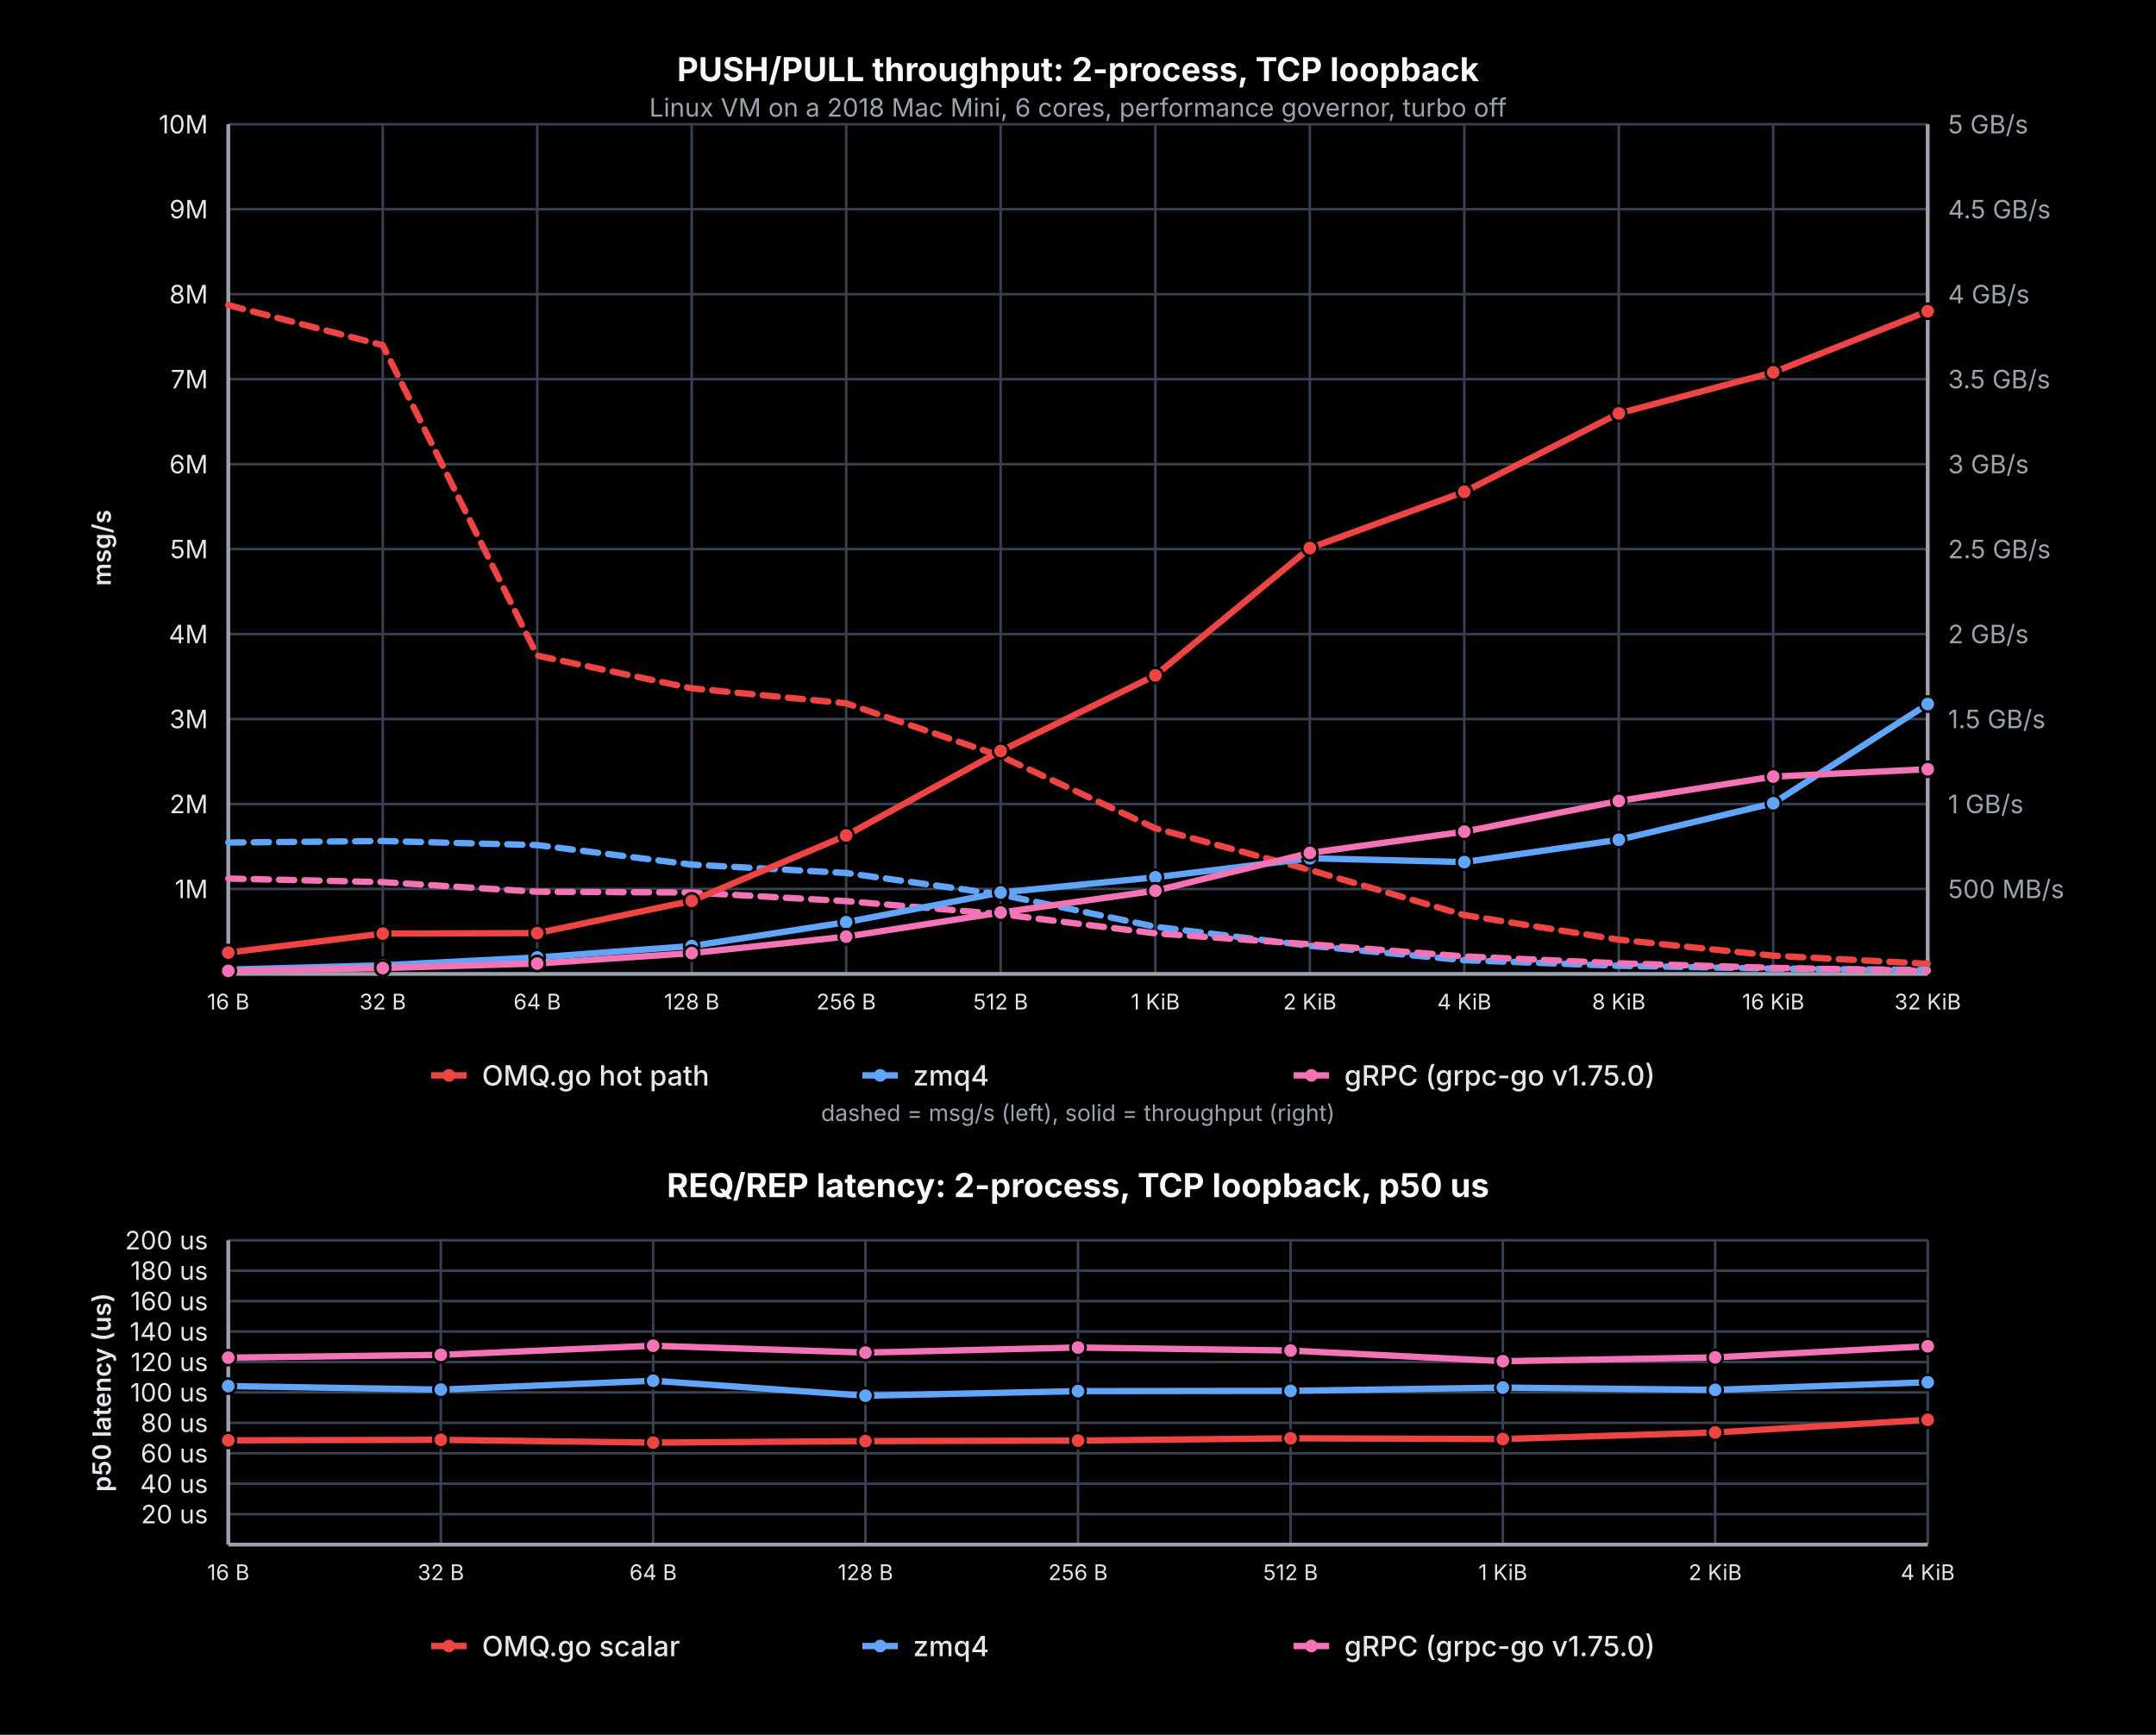
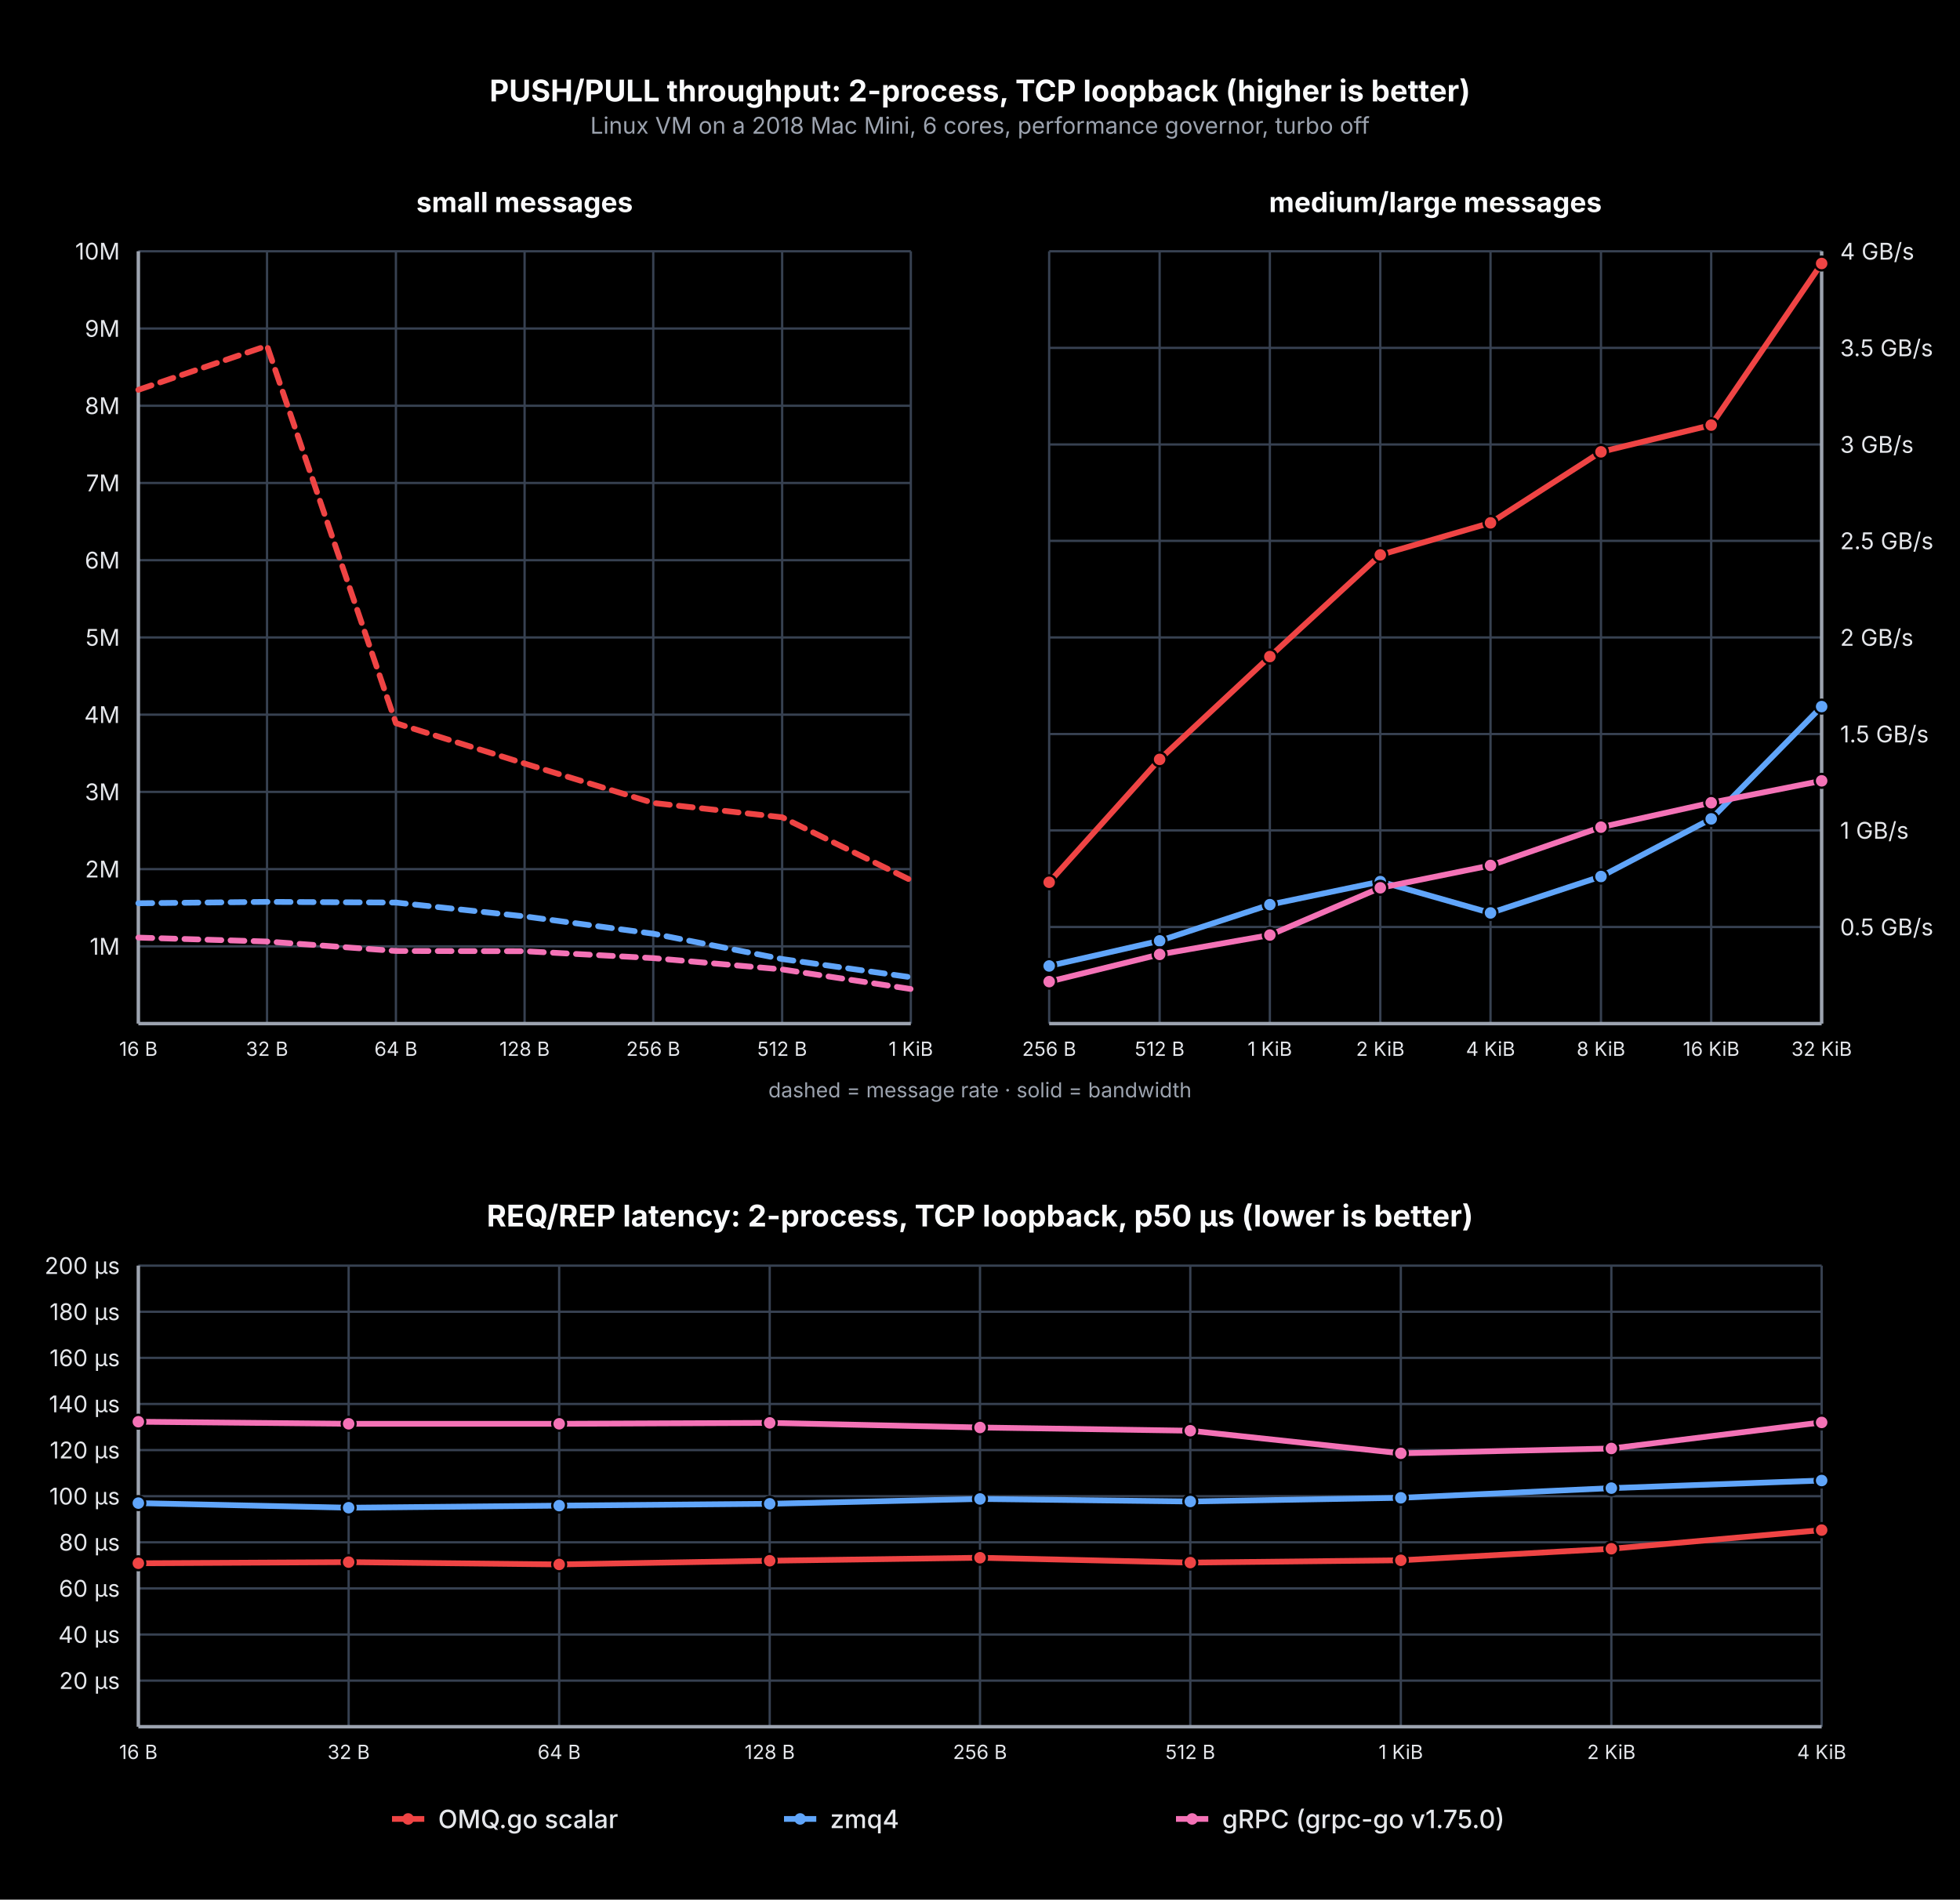
- <svg xmlns="http://www.w3.org/2000/svg" viewBox="0 0 850 684" font-family="system-ui, -apple-system, sans-serif">
-   <rect width="850" height="684" fill="#000000" />
-   <text x="425.0" y="32" text-anchor="middle" fill="#f9fafb" font-size="13" font-weight="700">PUSH/PULL throughput: 2-process, TCP loopback</text>
-   <text x="425.0" y="46" text-anchor="middle" fill="#9ca3af" font-size="10">Linux VM on a 2018 Mac Mini, 6 cores, performance governor, turbo off</text>
-   <line x1="90" y1="350.5" x2="760" y2="350.5" stroke="#374151" stroke-width="1" />
-   <text x="82" y="350.5" text-anchor="end" dominant-baseline="middle" fill="#e5e7eb" font-size="10">1M</text>
-   <text x="768" y="350.5" text-anchor="start" dominant-baseline="middle" fill="#9ca3af" font-size="10">500 MB/s</text>
-   <line x1="90" y1="317.0" x2="760" y2="317.0" stroke="#374151" stroke-width="1" />
-   <text x="82" y="317.0" text-anchor="end" dominant-baseline="middle" fill="#e5e7eb" font-size="10">2M</text>
-   <text x="768" y="317.0" text-anchor="start" dominant-baseline="middle" fill="#9ca3af" font-size="10">1 GB/s</text>
-   <line x1="90" y1="283.5" x2="760" y2="283.5" stroke="#374151" stroke-width="1" />
-   <text x="82" y="283.5" text-anchor="end" dominant-baseline="middle" fill="#e5e7eb" font-size="10">3M</text>
-   <text x="768" y="283.5" text-anchor="start" dominant-baseline="middle" fill="#9ca3af" font-size="10">1.5 GB/s</text>
-   <line x1="90" y1="250.0" x2="760" y2="250.0" stroke="#374151" stroke-width="1" />
-   <text x="82" y="250.0" text-anchor="end" dominant-baseline="middle" fill="#e5e7eb" font-size="10">4M</text>
-   <text x="768" y="250.0" text-anchor="start" dominant-baseline="middle" fill="#9ca3af" font-size="10">2 GB/s</text>
-   <line x1="90" y1="216.5" x2="760" y2="216.5" stroke="#374151" stroke-width="1" />
-   <text x="82" y="216.5" text-anchor="end" dominant-baseline="middle" fill="#e5e7eb" font-size="10">5M</text>
-   <text x="768" y="216.5" text-anchor="start" dominant-baseline="middle" fill="#9ca3af" font-size="10">2.5 GB/s</text>
-   <line x1="90" y1="183.0" x2="760" y2="183.0" stroke="#374151" stroke-width="1" />
-   <text x="82" y="183.0" text-anchor="end" dominant-baseline="middle" fill="#e5e7eb" font-size="10">6M</text>
-   <text x="768" y="183.0" text-anchor="start" dominant-baseline="middle" fill="#9ca3af" font-size="10">3 GB/s</text>
-   <line x1="90" y1="149.5" x2="760" y2="149.5" stroke="#374151" stroke-width="1" />
-   <text x="82" y="149.5" text-anchor="end" dominant-baseline="middle" fill="#e5e7eb" font-size="10">7M</text>
-   <text x="768" y="149.5" text-anchor="start" dominant-baseline="middle" fill="#9ca3af" font-size="10">3.5 GB/s</text>
-   <line x1="90" y1="116.0" x2="760" y2="116.0" stroke="#374151" stroke-width="1" />
-   <text x="82" y="116.0" text-anchor="end" dominant-baseline="middle" fill="#e5e7eb" font-size="10">8M</text>
-   <text x="768" y="116.0" text-anchor="start" dominant-baseline="middle" fill="#9ca3af" font-size="10">4 GB/s</text>
-   <line x1="90" y1="82.5" x2="760" y2="82.5" stroke="#374151" stroke-width="1" />
-   <text x="82" y="82.5" text-anchor="end" dominant-baseline="middle" fill="#e5e7eb" font-size="10">9M</text>
-   <text x="768" y="82.5" text-anchor="start" dominant-baseline="middle" fill="#9ca3af" font-size="10">4.5 GB/s</text>
-   <line x1="90" y1="49.0" x2="760" y2="49.0" stroke="#374151" stroke-width="1" />
-   <text x="82" y="49.0" text-anchor="end" dominant-baseline="middle" fill="#e5e7eb" font-size="10">10M</text>
-   <text x="768" y="49.0" text-anchor="start" dominant-baseline="middle" fill="#9ca3af" font-size="10">5 GB/s</text>
-   <line x1="90.0" y1="49" x2="90.0" y2="384" stroke="#374151" stroke-width="1" />
-   <line x1="150.9" y1="49" x2="150.9" y2="384" stroke="#374151" stroke-width="1" />
-   <line x1="211.8" y1="49" x2="211.8" y2="384" stroke="#374151" stroke-width="1" />
-   <line x1="272.7" y1="49" x2="272.7" y2="384" stroke="#374151" stroke-width="1" />
-   <line x1="333.6" y1="49" x2="333.6" y2="384" stroke="#374151" stroke-width="1" />
-   <line x1="394.5" y1="49" x2="394.5" y2="384" stroke="#374151" stroke-width="1" />
-   <line x1="455.5" y1="49" x2="455.5" y2="384" stroke="#374151" stroke-width="1" />
-   <line x1="516.4" y1="49" x2="516.4" y2="384" stroke="#374151" stroke-width="1" />
-   <line x1="577.3" y1="49" x2="577.3" y2="384" stroke="#374151" stroke-width="1" />
-   <line x1="638.2" y1="49" x2="638.2" y2="384" stroke="#374151" stroke-width="1" />
-   <line x1="699.1" y1="49" x2="699.1" y2="384" stroke="#374151" stroke-width="1" />
-   <line x1="760.0" y1="49" x2="760.0" y2="384" stroke="#374151" stroke-width="1" />
-   <line x1="90" y1="49" x2="90" y2="384" stroke="#9ca3af" stroke-width="1.5" />
-   <line x1="760" y1="49" x2="760" y2="384" stroke="#9ca3af" stroke-width="1.5" />
-   <line x1="90" y1="384" x2="760" y2="384" stroke="#9ca3af" stroke-width="1.5" />
-   <text x="40" y="216" text-anchor="middle" dominant-baseline="middle" fill="#e5e7eb" font-size="10" font-weight="600" transform="rotate(-90,40,216)">msg/s</text>
-   <polyline points="90.0,120.3 150.9,136.1 211.8,258.5 272.7,271.4 333.6,277.3 394.5,298.1 455.5,326.6 516.4,343.0 577.3,360.8 638.2,370.5 699.1,376.8 760.0,380.0" fill="none" stroke="#ef4444" stroke-width="2.5" stroke-linecap="round" stroke-linejoin="round" stroke-dasharray="6,4" />
-   <polyline points="90.0,332.2 150.9,331.6 211.8,333.2 272.7,340.9 333.6,344.2 394.5,352.7 455.5,365.4 516.4,372.9 577.3,378.6 638.2,380.8 699.1,381.9 760.0,382.4" fill="none" stroke="#60a5fa" stroke-width="2.5" stroke-linecap="round" stroke-linejoin="round" stroke-dasharray="6,4" />
-   <polyline points="90.0,346.4 150.9,347.8 211.8,351.6 272.7,351.9 333.6,355.3 394.5,360.4 455.5,368.0 516.4,372.3 577.3,377.1 638.2,379.8 699.1,381.6 760.0,382.8" fill="none" stroke="#f472b6" stroke-width="2.5" stroke-linecap="round" stroke-linejoin="round" stroke-dasharray="6,4" />
-   <polyline points="90.0,375.6 150.9,368.1 211.8,367.9 272.7,355.2 333.6,329.4 394.5,296.1 455.5,266.3 516.4,216.1 577.3,193.9 638.2,163.0 699.1,146.8 760.0,122.7" fill="none" stroke="#ef4444" stroke-width="2.5" stroke-linecap="round" stroke-linejoin="round" />
-   <circle cx="90.0" cy="375.6" r="3" fill="#ef4444" stroke="#000000" stroke-width="1" />
-   <circle cx="150.9" cy="368.1" r="3" fill="#ef4444" stroke="#000000" stroke-width="1" />
-   <circle cx="211.8" cy="367.9" r="3" fill="#ef4444" stroke="#000000" stroke-width="1" />
-   <circle cx="272.7" cy="355.2" r="3" fill="#ef4444" stroke="#000000" stroke-width="1" />
-   <circle cx="333.6" cy="329.4" r="3" fill="#ef4444" stroke="#000000" stroke-width="1" />
-   <circle cx="394.5" cy="296.1" r="3" fill="#ef4444" stroke="#000000" stroke-width="1" />
-   <circle cx="455.5" cy="266.3" r="3" fill="#ef4444" stroke="#000000" stroke-width="1" />
-   <circle cx="516.4" cy="216.1" r="3" fill="#ef4444" stroke="#000000" stroke-width="1" />
-   <circle cx="577.3" cy="193.9" r="3" fill="#ef4444" stroke="#000000" stroke-width="1" />
-   <circle cx="638.2" cy="163.0" r="3" fill="#ef4444" stroke="#000000" stroke-width="1" />
-   <circle cx="699.1" cy="146.8" r="3" fill="#ef4444" stroke="#000000" stroke-width="1" />
-   <circle cx="760.0" cy="122.7" r="3" fill="#ef4444" stroke="#000000" stroke-width="1" />
-   <polyline points="90.0,382.3 150.9,380.6 211.8,377.5 272.7,373.0 333.6,363.6 394.5,351.9 455.5,345.9 516.4,338.4 577.3,339.9 638.2,331.1 699.1,316.7 760.0,277.6" fill="none" stroke="#60a5fa" stroke-width="2.5" stroke-linecap="round" stroke-linejoin="round" />
-   <circle cx="90.0" cy="382.3" r="3" fill="#60a5fa" stroke="#000000" stroke-width="1" />
-   <circle cx="150.9" cy="380.6" r="3" fill="#60a5fa" stroke="#000000" stroke-width="1" />
-   <circle cx="211.8" cy="377.5" r="3" fill="#60a5fa" stroke="#000000" stroke-width="1" />
-   <circle cx="272.7" cy="373.0" r="3" fill="#60a5fa" stroke="#000000" stroke-width="1" />
-   <circle cx="333.6" cy="363.6" r="3" fill="#60a5fa" stroke="#000000" stroke-width="1" />
-   <circle cx="394.5" cy="351.9" r="3" fill="#60a5fa" stroke="#000000" stroke-width="1" />
-   <circle cx="455.5" cy="345.9" r="3" fill="#60a5fa" stroke="#000000" stroke-width="1" />
-   <circle cx="516.4" cy="338.4" r="3" fill="#60a5fa" stroke="#000000" stroke-width="1" />
-   <circle cx="577.3" cy="339.9" r="3" fill="#60a5fa" stroke="#000000" stroke-width="1" />
-   <circle cx="638.2" cy="331.1" r="3" fill="#60a5fa" stroke="#000000" stroke-width="1" />
-   <circle cx="699.1" cy="316.7" r="3" fill="#60a5fa" stroke="#000000" stroke-width="1" />
-   <circle cx="760.0" cy="277.6" r="3" fill="#60a5fa" stroke="#000000" stroke-width="1" />
-   <polyline points="90.0,382.8 150.9,381.7 211.8,379.9 272.7,375.8 333.6,369.3 394.5,359.8 455.5,351.2 516.4,336.3 577.3,327.9 638.2,315.8 699.1,306.2 760.0,303.3" fill="none" stroke="#f472b6" stroke-width="2.5" stroke-linecap="round" stroke-linejoin="round" />
-   <circle cx="90.0" cy="382.8" r="3" fill="#f472b6" stroke="#000000" stroke-width="1" />
-   <circle cx="150.9" cy="381.7" r="3" fill="#f472b6" stroke="#000000" stroke-width="1" />
-   <circle cx="211.8" cy="379.9" r="3" fill="#f472b6" stroke="#000000" stroke-width="1" />
-   <circle cx="272.7" cy="375.8" r="3" fill="#f472b6" stroke="#000000" stroke-width="1" />
-   <circle cx="333.6" cy="369.3" r="3" fill="#f472b6" stroke="#000000" stroke-width="1" />
-   <circle cx="394.5" cy="359.8" r="3" fill="#f472b6" stroke="#000000" stroke-width="1" />
-   <circle cx="455.5" cy="351.2" r="3" fill="#f472b6" stroke="#000000" stroke-width="1" />
-   <circle cx="516.4" cy="336.3" r="3" fill="#f472b6" stroke="#000000" stroke-width="1" />
-   <circle cx="577.3" cy="327.9" r="3" fill="#f472b6" stroke="#000000" stroke-width="1" />
-   <circle cx="638.2" cy="315.8" r="3" fill="#f472b6" stroke="#000000" stroke-width="1" />
-   <circle cx="699.1" cy="306.2" r="3" fill="#f472b6" stroke="#000000" stroke-width="1" />
-   <circle cx="760.0" cy="303.3" r="3" fill="#f472b6" stroke="#000000" stroke-width="1" />
-   <text x="90.0" y="398" text-anchor="middle" fill="#e5e7eb" font-size="8.5">16 B</text>
-   <text x="150.9" y="398" text-anchor="middle" fill="#e5e7eb" font-size="8.5">32 B</text>
-   <text x="211.8" y="398" text-anchor="middle" fill="#e5e7eb" font-size="8.5">64 B</text>
-   <text x="272.7" y="398" text-anchor="middle" fill="#e5e7eb" font-size="8.5">128 B</text>
-   <text x="333.6" y="398" text-anchor="middle" fill="#e5e7eb" font-size="8.5">256 B</text>
-   <text x="394.5" y="398" text-anchor="middle" fill="#e5e7eb" font-size="8.5">512 B</text>
-   <text x="455.5" y="398" text-anchor="middle" fill="#e5e7eb" font-size="8.5">1 KiB</text>
-   <text x="516.4" y="398" text-anchor="middle" fill="#e5e7eb" font-size="8.5">2 KiB</text>
-   <text x="577.3" y="398" text-anchor="middle" fill="#e5e7eb" font-size="8.5">4 KiB</text>
-   <text x="638.2" y="398" text-anchor="middle" fill="#e5e7eb" font-size="8.5">8 KiB</text>
-   <text x="699.1" y="398" text-anchor="middle" fill="#e5e7eb" font-size="8.5">16 KiB</text>
-   <text x="760.0" y="398" text-anchor="middle" fill="#e5e7eb" font-size="8.5">32 KiB</text>
-   <line x1="170" y1="424" x2="184" y2="424" stroke="#ef4444" stroke-width="2.5" />
-   <circle cx="177" cy="424" r="2.5" fill="#ef4444" />
-   <text x="190" y="428" fill="#e5e7eb" font-size="11" font-weight="500">OMQ.go hot path</text>
-   <line x1="340" y1="424" x2="354" y2="424" stroke="#60a5fa" stroke-width="2.5" />
-   <circle cx="347" cy="424" r="2.5" fill="#60a5fa" />
-   <text x="360" y="428" fill="#e5e7eb" font-size="11" font-weight="500">zmq4</text>
-   <line x1="510" y1="424" x2="524" y2="424" stroke="#f472b6" stroke-width="2.5" />
-   <circle cx="517" cy="424" r="2.5" fill="#f472b6" />
-   <text x="530" y="428" fill="#e5e7eb" font-size="11" font-weight="500">gRPC (grpc-go v1.75.0)</text>
-   <text x="425.0" y="442" text-anchor="middle" fill="#9ca3af" font-size="9">dashed = msg/s (left), solid = throughput (right)</text>
-   <text x="425.0" y="472" text-anchor="middle" fill="#f9fafb" font-size="13" font-weight="700">REQ/REP latency: 2-process, TCP loopback, p50 us</text>
-   <line x1="90" y1="597.0" x2="760" y2="597.0" stroke="#374151" stroke-width="1" />
-   <text x="82" y="597.0" text-anchor="end" dominant-baseline="middle" fill="#e5e7eb" font-size="10">20 us</text>
-   <line x1="90" y1="585.0" x2="760" y2="585.0" stroke="#374151" stroke-width="1" />
-   <text x="82" y="585.0" text-anchor="end" dominant-baseline="middle" fill="#e5e7eb" font-size="10">40 us</text>
-   <line x1="90" y1="573.0" x2="760" y2="573.0" stroke="#374151" stroke-width="1" />
-   <text x="82" y="573.0" text-anchor="end" dominant-baseline="middle" fill="#e5e7eb" font-size="10">60 us</text>
-   <line x1="90" y1="561.0" x2="760" y2="561.0" stroke="#374151" stroke-width="1" />
-   <text x="82" y="561.0" text-anchor="end" dominant-baseline="middle" fill="#e5e7eb" font-size="10">80 us</text>
-   <line x1="90" y1="549.0" x2="760" y2="549.0" stroke="#374151" stroke-width="1" />
-   <text x="82" y="549.0" text-anchor="end" dominant-baseline="middle" fill="#e5e7eb" font-size="10">100 us</text>
-   <line x1="90" y1="537.0" x2="760" y2="537.0" stroke="#374151" stroke-width="1" />
-   <text x="82" y="537.0" text-anchor="end" dominant-baseline="middle" fill="#e5e7eb" font-size="10">120 us</text>
-   <line x1="90" y1="525.0" x2="760" y2="525.0" stroke="#374151" stroke-width="1" />
-   <text x="82" y="525.0" text-anchor="end" dominant-baseline="middle" fill="#e5e7eb" font-size="10">140 us</text>
-   <line x1="90" y1="513.0" x2="760" y2="513.0" stroke="#374151" stroke-width="1" />
-   <text x="82" y="513.0" text-anchor="end" dominant-baseline="middle" fill="#e5e7eb" font-size="10">160 us</text>
-   <line x1="90" y1="501.0" x2="760" y2="501.0" stroke="#374151" stroke-width="1" />
-   <text x="82" y="501.0" text-anchor="end" dominant-baseline="middle" fill="#e5e7eb" font-size="10">180 us</text>
-   <line x1="90" y1="489.0" x2="760" y2="489.0" stroke="#374151" stroke-width="1" />
-   <text x="82" y="489.0" text-anchor="end" dominant-baseline="middle" fill="#e5e7eb" font-size="10">200 us</text>
-   <line x1="90.0" y1="489" x2="90.0" y2="609" stroke="#374151" stroke-width="1" />
-   <line x1="173.8" y1="489" x2="173.8" y2="609" stroke="#374151" stroke-width="1" />
-   <line x1="257.5" y1="489" x2="257.5" y2="609" stroke="#374151" stroke-width="1" />
-   <line x1="341.2" y1="489" x2="341.2" y2="609" stroke="#374151" stroke-width="1" />
-   <line x1="425.0" y1="489" x2="425.0" y2="609" stroke="#374151" stroke-width="1" />
-   <line x1="508.8" y1="489" x2="508.8" y2="609" stroke="#374151" stroke-width="1" />
-   <line x1="592.5" y1="489" x2="592.5" y2="609" stroke="#374151" stroke-width="1" />
-   <line x1="676.2" y1="489" x2="676.2" y2="609" stroke="#374151" stroke-width="1" />
-   <line x1="760.0" y1="489" x2="760.0" y2="609" stroke="#374151" stroke-width="1" />
-   <line x1="90" y1="489" x2="90" y2="609" stroke="#9ca3af" stroke-width="1.5" />
-   <line x1="90" y1="609" x2="760" y2="609" stroke="#9ca3af" stroke-width="1.5" />
-   <text x="40" y="549" text-anchor="middle" dominant-baseline="middle" fill="#e5e7eb" font-size="10" font-weight="600" transform="rotate(-90,40,549)">p50 latency (us)</text>
-   <polyline points="90.0,567.9 173.8,567.7 257.5,568.8 341.2,568.2 425.0,568.0 508.8,567.1 592.5,567.4 676.2,564.8 760.0,559.8" fill="none" stroke="#ef4444" stroke-width="2.5" stroke-linecap="round" stroke-linejoin="round" />
-   <circle cx="90.0" cy="567.9" r="3" fill="#ef4444" stroke="#000000" stroke-width="1" />
-   <circle cx="173.8" cy="567.7" r="3" fill="#ef4444" stroke="#000000" stroke-width="1" />
-   <circle cx="257.5" cy="568.8" r="3" fill="#ef4444" stroke="#000000" stroke-width="1" />
-   <circle cx="341.2" cy="568.2" r="3" fill="#ef4444" stroke="#000000" stroke-width="1" />
-   <circle cx="425.0" cy="568.0" r="3" fill="#ef4444" stroke="#000000" stroke-width="1" />
-   <circle cx="508.8" cy="567.1" r="3" fill="#ef4444" stroke="#000000" stroke-width="1" />
-   <circle cx="592.5" cy="567.4" r="3" fill="#ef4444" stroke="#000000" stroke-width="1" />
-   <circle cx="676.2" cy="564.8" r="3" fill="#ef4444" stroke="#000000" stroke-width="1" />
-   <circle cx="760.0" cy="559.8" r="3" fill="#ef4444" stroke="#000000" stroke-width="1" />
-   <polyline points="90.0,546.5 173.8,547.9 257.5,544.4 341.2,550.3 425.0,548.5 508.8,548.4 592.5,547.1 676.2,548.0 760.0,545.0" fill="none" stroke="#60a5fa" stroke-width="2.5" stroke-linecap="round" stroke-linejoin="round" />
-   <circle cx="90.0" cy="546.5" r="3" fill="#60a5fa" stroke="#000000" stroke-width="1" />
-   <circle cx="173.8" cy="547.9" r="3" fill="#60a5fa" stroke="#000000" stroke-width="1" />
-   <circle cx="257.5" cy="544.4" r="3" fill="#60a5fa" stroke="#000000" stroke-width="1" />
-   <circle cx="341.2" cy="550.3" r="3" fill="#60a5fa" stroke="#000000" stroke-width="1" />
-   <circle cx="425.0" cy="548.5" r="3" fill="#60a5fa" stroke="#000000" stroke-width="1" />
-   <circle cx="508.8" cy="548.4" r="3" fill="#60a5fa" stroke="#000000" stroke-width="1" />
-   <circle cx="592.5" cy="547.1" r="3" fill="#60a5fa" stroke="#000000" stroke-width="1" />
-   <circle cx="676.2" cy="548.0" r="3" fill="#60a5fa" stroke="#000000" stroke-width="1" />
-   <circle cx="760.0" cy="545.0" r="3" fill="#60a5fa" stroke="#000000" stroke-width="1" />
-   <polyline points="90.0,535.3 173.8,534.2 257.5,530.6 341.2,533.3 425.0,531.3 508.8,532.5 592.5,536.7 676.2,535.2 760.0,530.8" fill="none" stroke="#f472b6" stroke-width="2.5" stroke-linecap="round" stroke-linejoin="round" />
-   <circle cx="90.0" cy="535.3" r="3" fill="#f472b6" stroke="#000000" stroke-width="1" />
-   <circle cx="173.8" cy="534.2" r="3" fill="#f472b6" stroke="#000000" stroke-width="1" />
-   <circle cx="257.5" cy="530.6" r="3" fill="#f472b6" stroke="#000000" stroke-width="1" />
-   <circle cx="341.2" cy="533.3" r="3" fill="#f472b6" stroke="#000000" stroke-width="1" />
-   <circle cx="425.0" cy="531.3" r="3" fill="#f472b6" stroke="#000000" stroke-width="1" />
-   <circle cx="508.8" cy="532.5" r="3" fill="#f472b6" stroke="#000000" stroke-width="1" />
-   <circle cx="592.5" cy="536.7" r="3" fill="#f472b6" stroke="#000000" stroke-width="1" />
-   <circle cx="676.2" cy="535.2" r="3" fill="#f472b6" stroke="#000000" stroke-width="1" />
-   <circle cx="760.0" cy="530.8" r="3" fill="#f472b6" stroke="#000000" stroke-width="1" />
-   <text x="90.0" y="623" text-anchor="middle" fill="#e5e7eb" font-size="8.5">16 B</text>
-   <text x="173.8" y="623" text-anchor="middle" fill="#e5e7eb" font-size="8.5">32 B</text>
-   <text x="257.5" y="623" text-anchor="middle" fill="#e5e7eb" font-size="8.5">64 B</text>
-   <text x="341.2" y="623" text-anchor="middle" fill="#e5e7eb" font-size="8.5">128 B</text>
-   <text x="425.0" y="623" text-anchor="middle" fill="#e5e7eb" font-size="8.5">256 B</text>
-   <text x="508.8" y="623" text-anchor="middle" fill="#e5e7eb" font-size="8.5">512 B</text>
-   <text x="592.5" y="623" text-anchor="middle" fill="#e5e7eb" font-size="8.5">1 KiB</text>
-   <text x="676.2" y="623" text-anchor="middle" fill="#e5e7eb" font-size="8.5">2 KiB</text>
-   <text x="760.0" y="623" text-anchor="middle" fill="#e5e7eb" font-size="8.5">4 KiB</text>
-   <line x1="170" y1="649" x2="184" y2="649" stroke="#ef4444" stroke-width="2.5" />
-   <circle cx="177" cy="649" r="2.5" fill="#ef4444" />
-   <text x="190" y="653" fill="#e5e7eb" font-size="11" font-weight="500">OMQ.go scalar</text>
-   <line x1="340" y1="649" x2="354" y2="649" stroke="#60a5fa" stroke-width="2.5" />
-   <circle cx="347" cy="649" r="2.5" fill="#60a5fa" />
-   <text x="360" y="653" fill="#e5e7eb" font-size="11" font-weight="500">zmq4</text>
-   <line x1="510" y1="649" x2="524" y2="649" stroke="#f472b6" stroke-width="2.5" />
-   <circle cx="517" cy="649" r="2.5" fill="#f472b6" />
-   <text x="530" y="653" fill="#e5e7eb" font-size="11" font-weight="500">gRPC (grpc-go v1.75.0)</text>
+ <svg xmlns="http://www.w3.org/2000/svg" viewBox="0 0 850 824" font-family="system-ui, -apple-system, sans-serif">
+   <rect width="850" height="824" fill="#000000" />
+   <text x="425.0" y="44" text-anchor="middle" fill="#f9fafb" font-size="13" font-weight="700">PUSH/PULL throughput: 2-process, TCP loopback (higher is better)</text>
+   <text x="425.0" y="58" text-anchor="middle" fill="#9ca3af" font-size="10">Linux VM on a 2018 Mac Mini, 6 cores, performance governor, turbo off</text>
+   <line x1="60" y1="410.5" x2="395" y2="410.5" stroke="#374151" stroke-width="1" />
+   <text x="52" y="410.5" text-anchor="end" dominant-baseline="middle" fill="#e5e7eb" font-size="10">1M</text>
+   <line x1="60" y1="377.0" x2="395" y2="377.0" stroke="#374151" stroke-width="1" />
+   <text x="52" y="377.0" text-anchor="end" dominant-baseline="middle" fill="#e5e7eb" font-size="10">2M</text>
+   <line x1="60" y1="343.5" x2="395" y2="343.5" stroke="#374151" stroke-width="1" />
+   <text x="52" y="343.5" text-anchor="end" dominant-baseline="middle" fill="#e5e7eb" font-size="10">3M</text>
+   <line x1="60" y1="310.0" x2="395" y2="310.0" stroke="#374151" stroke-width="1" />
+   <text x="52" y="310.0" text-anchor="end" dominant-baseline="middle" fill="#e5e7eb" font-size="10">4M</text>
+   <line x1="60" y1="276.5" x2="395" y2="276.5" stroke="#374151" stroke-width="1" />
+   <text x="52" y="276.5" text-anchor="end" dominant-baseline="middle" fill="#e5e7eb" font-size="10">5M</text>
+   <line x1="60" y1="243.0" x2="395" y2="243.0" stroke="#374151" stroke-width="1" />
+   <text x="52" y="243.0" text-anchor="end" dominant-baseline="middle" fill="#e5e7eb" font-size="10">6M</text>
+   <line x1="60" y1="209.5" x2="395" y2="209.5" stroke="#374151" stroke-width="1" />
+   <text x="52" y="209.5" text-anchor="end" dominant-baseline="middle" fill="#e5e7eb" font-size="10">7M</text>
+   <line x1="60" y1="176.0" x2="395" y2="176.0" stroke="#374151" stroke-width="1" />
+   <text x="52" y="176.0" text-anchor="end" dominant-baseline="middle" fill="#e5e7eb" font-size="10">8M</text>
+   <line x1="60" y1="142.5" x2="395" y2="142.5" stroke="#374151" stroke-width="1" />
+   <text x="52" y="142.5" text-anchor="end" dominant-baseline="middle" fill="#e5e7eb" font-size="10">9M</text>
+   <line x1="60" y1="109.0" x2="395" y2="109.0" stroke="#374151" stroke-width="1" />
+   <text x="52" y="109.0" text-anchor="end" dominant-baseline="middle" fill="#e5e7eb" font-size="10">10M</text>
+   <line x1="60.0" y1="109" x2="60.0" y2="444" stroke="#374151" stroke-width="1" />
+   <line x1="115.8" y1="109" x2="115.8" y2="444" stroke="#374151" stroke-width="1" />
+   <line x1="171.7" y1="109" x2="171.7" y2="444" stroke="#374151" stroke-width="1" />
+   <line x1="227.5" y1="109" x2="227.5" y2="444" stroke="#374151" stroke-width="1" />
+   <line x1="283.3" y1="109" x2="283.3" y2="444" stroke="#374151" stroke-width="1" />
+   <line x1="339.2" y1="109" x2="339.2" y2="444" stroke="#374151" stroke-width="1" />
+   <line x1="395.0" y1="109" x2="395.0" y2="444" stroke="#374151" stroke-width="1" />
+   <line x1="60" y1="109" x2="60" y2="444" stroke="#9ca3af" stroke-width="1.5" />
+   <line x1="60" y1="444" x2="395" y2="444" stroke="#9ca3af" stroke-width="1.5" />
+   <line x1="455" y1="402.1" x2="790" y2="402.1" stroke="#374151" stroke-width="1" />
+   <text x="798" y="402.1" text-anchor="start" dominant-baseline="middle" fill="#e5e7eb" font-size="10">0.5 GB/s</text>
+   <line x1="455" y1="360.2" x2="790" y2="360.2" stroke="#374151" stroke-width="1" />
+   <text x="798" y="360.2" text-anchor="start" dominant-baseline="middle" fill="#e5e7eb" font-size="10">1 GB/s</text>
+   <line x1="455" y1="318.4" x2="790" y2="318.4" stroke="#374151" stroke-width="1" />
+   <text x="798" y="318.4" text-anchor="start" dominant-baseline="middle" fill="#e5e7eb" font-size="10">1.5 GB/s</text>
+   <line x1="455" y1="276.5" x2="790" y2="276.5" stroke="#374151" stroke-width="1" />
+   <text x="798" y="276.5" text-anchor="start" dominant-baseline="middle" fill="#e5e7eb" font-size="10">2 GB/s</text>
+   <line x1="455" y1="234.6" x2="790" y2="234.6" stroke="#374151" stroke-width="1" />
+   <text x="798" y="234.6" text-anchor="start" dominant-baseline="middle" fill="#e5e7eb" font-size="10">2.5 GB/s</text>
+   <line x1="455" y1="192.8" x2="790" y2="192.8" stroke="#374151" stroke-width="1" />
+   <text x="798" y="192.8" text-anchor="start" dominant-baseline="middle" fill="#e5e7eb" font-size="10">3 GB/s</text>
+   <line x1="455" y1="150.9" x2="790" y2="150.9" stroke="#374151" stroke-width="1" />
+   <text x="798" y="150.9" text-anchor="start" dominant-baseline="middle" fill="#e5e7eb" font-size="10">3.5 GB/s</text>
+   <line x1="455" y1="109.0" x2="790" y2="109.0" stroke="#374151" stroke-width="1" />
+   <text x="798" y="109.0" text-anchor="start" dominant-baseline="middle" fill="#e5e7eb" font-size="10">4 GB/s</text>
+   <line x1="455.0" y1="109" x2="455.0" y2="444" stroke="#374151" stroke-width="1" />
+   <line x1="502.9" y1="109" x2="502.9" y2="444" stroke="#374151" stroke-width="1" />
+   <line x1="550.7" y1="109" x2="550.7" y2="444" stroke="#374151" stroke-width="1" />
+   <line x1="598.6" y1="109" x2="598.6" y2="444" stroke="#374151" stroke-width="1" />
+   <line x1="646.4" y1="109" x2="646.4" y2="444" stroke="#374151" stroke-width="1" />
+   <line x1="694.3" y1="109" x2="694.3" y2="444" stroke="#374151" stroke-width="1" />
+   <line x1="742.1" y1="109" x2="742.1" y2="444" stroke="#374151" stroke-width="1" />
+   <line x1="790.0" y1="109" x2="790.0" y2="444" stroke="#374151" stroke-width="1" />
+   <line x1="790" y1="109" x2="790" y2="444" stroke="#9ca3af" stroke-width="1.5" />
+   <line x1="455" y1="444" x2="790" y2="444" stroke="#9ca3af" stroke-width="1.5" />
+   <text x="227.5" y="92" text-anchor="middle" fill="#f9fafb" font-size="12" font-weight="700">small messages</text>
+   <text x="622.5" y="92" text-anchor="middle" fill="#f9fafb" font-size="12" font-weight="700">medium/large messages</text>
+   <polyline points="60.0,169.1 115.8,150.0 171.7,313.7 227.5,331.2 283.3,348.3 339.2,354.5 395.0,381.8" fill="none" stroke="#ef4444" stroke-width="2.5" stroke-linecap="round" stroke-linejoin="round" stroke-dasharray="6,4" />
+   <polyline points="60.0,391.8 115.8,391.2 171.7,391.5 227.5,397.5 283.3,405.0 339.2,416.0 395.0,423.9" fill="none" stroke="#60a5fa" stroke-width="2.5" stroke-linecap="round" stroke-linejoin="round" stroke-dasharray="6,4" />
+   <polyline points="60.0,406.7 115.8,408.4 171.7,412.5 227.5,412.6 283.3,415.6 339.2,420.5 395.0,429.0" fill="none" stroke="#f472b6" stroke-width="2.5" stroke-linecap="round" stroke-linejoin="round" stroke-dasharray="6,4" />
+   <polyline points="455.0,382.7 502.9,329.4 550.7,284.8 598.6,240.7 646.4,226.8 694.3,196.0 742.1,184.4 790.0,114.3" fill="none" stroke="#ef4444" stroke-width="2.5" stroke-linecap="round" stroke-linejoin="round" />
+   <circle cx="455.0" cy="382.7" r="3" fill="#ef4444" stroke="#000000" stroke-width="1" />
+   <circle cx="502.9" cy="329.4" r="3" fill="#ef4444" stroke="#000000" stroke-width="1" />
+   <circle cx="550.7" cy="284.8" r="3" fill="#ef4444" stroke="#000000" stroke-width="1" />
+   <circle cx="598.6" cy="240.7" r="3" fill="#ef4444" stroke="#000000" stroke-width="1" />
+   <circle cx="646.4" cy="226.8" r="3" fill="#ef4444" stroke="#000000" stroke-width="1" />
+   <circle cx="694.3" cy="196.0" r="3" fill="#ef4444" stroke="#000000" stroke-width="1" />
+   <circle cx="742.1" cy="184.4" r="3" fill="#ef4444" stroke="#000000" stroke-width="1" />
+   <circle cx="790.0" cy="114.3" r="3" fill="#ef4444" stroke="#000000" stroke-width="1" />
+   <polyline points="455.0,419.0 502.9,408.1 550.7,392.4 598.6,382.4 646.4,396.0 694.3,380.2 742.1,355.2 790.0,306.5" fill="none" stroke="#60a5fa" stroke-width="2.5" stroke-linecap="round" stroke-linejoin="round" />
+   <circle cx="455.0" cy="419.0" r="3" fill="#60a5fa" stroke="#000000" stroke-width="1" />
+   <circle cx="502.9" cy="408.1" r="3" fill="#60a5fa" stroke="#000000" stroke-width="1" />
+   <circle cx="550.7" cy="392.4" r="3" fill="#60a5fa" stroke="#000000" stroke-width="1" />
+   <circle cx="598.6" cy="382.4" r="3" fill="#60a5fa" stroke="#000000" stroke-width="1" />
+   <circle cx="646.4" cy="396.0" r="3" fill="#60a5fa" stroke="#000000" stroke-width="1" />
+   <circle cx="694.3" cy="380.2" r="3" fill="#60a5fa" stroke="#000000" stroke-width="1" />
+   <circle cx="742.1" cy="355.2" r="3" fill="#60a5fa" stroke="#000000" stroke-width="1" />
+   <circle cx="790.0" cy="306.5" r="3" fill="#60a5fa" stroke="#000000" stroke-width="1" />
+   <polyline points="455.0,425.8 502.9,414.0 550.7,405.6 598.6,385.1 646.4,375.4 694.3,358.8 742.1,348.2 790.0,338.7" fill="none" stroke="#f472b6" stroke-width="2.5" stroke-linecap="round" stroke-linejoin="round" />
+   <circle cx="455.0" cy="425.8" r="3" fill="#f472b6" stroke="#000000" stroke-width="1" />
+   <circle cx="502.9" cy="414.0" r="3" fill="#f472b6" stroke="#000000" stroke-width="1" />
+   <circle cx="550.7" cy="405.6" r="3" fill="#f472b6" stroke="#000000" stroke-width="1" />
+   <circle cx="598.6" cy="385.1" r="3" fill="#f472b6" stroke="#000000" stroke-width="1" />
+   <circle cx="646.4" cy="375.4" r="3" fill="#f472b6" stroke="#000000" stroke-width="1" />
+   <circle cx="694.3" cy="358.8" r="3" fill="#f472b6" stroke="#000000" stroke-width="1" />
+   <circle cx="742.1" cy="348.2" r="3" fill="#f472b6" stroke="#000000" stroke-width="1" />
+   <circle cx="790.0" cy="338.7" r="3" fill="#f472b6" stroke="#000000" stroke-width="1" />
+   <text x="60.0" y="458" text-anchor="middle" fill="#e5e7eb" font-size="8.5">16 B</text>
+   <text x="115.8" y="458" text-anchor="middle" fill="#e5e7eb" font-size="8.5">32 B</text>
+   <text x="171.7" y="458" text-anchor="middle" fill="#e5e7eb" font-size="8.5">64 B</text>
+   <text x="227.5" y="458" text-anchor="middle" fill="#e5e7eb" font-size="8.5">128 B</text>
+   <text x="283.3" y="458" text-anchor="middle" fill="#e5e7eb" font-size="8.5">256 B</text>
+   <text x="339.2" y="458" text-anchor="middle" fill="#e5e7eb" font-size="8.5">512 B</text>
+   <text x="395.0" y="458" text-anchor="middle" fill="#e5e7eb" font-size="8.5">1 KiB</text>
+   <text x="455.0" y="458" text-anchor="middle" fill="#e5e7eb" font-size="8.5">256 B</text>
+   <text x="502.9" y="458" text-anchor="middle" fill="#e5e7eb" font-size="8.5">512 B</text>
+   <text x="550.7" y="458" text-anchor="middle" fill="#e5e7eb" font-size="8.5">1 KiB</text>
+   <text x="598.6" y="458" text-anchor="middle" fill="#e5e7eb" font-size="8.5">2 KiB</text>
+   <text x="646.4" y="458" text-anchor="middle" fill="#e5e7eb" font-size="8.5">4 KiB</text>
+   <text x="694.3" y="458" text-anchor="middle" fill="#e5e7eb" font-size="8.5">8 KiB</text>
+   <text x="742.1" y="458" text-anchor="middle" fill="#e5e7eb" font-size="8.5">16 KiB</text>
+   <text x="790.0" y="458" text-anchor="middle" fill="#e5e7eb" font-size="8.5">32 KiB</text>
+   <text x="425.0" y="476" text-anchor="middle" fill="#9ca3af" font-size="9">dashed = message rate · solid = bandwidth</text>
+   <text x="425.0" y="532" text-anchor="middle" fill="#f9fafb" font-size="13" font-weight="700">REQ/REP latency: 2-process, TCP loopback, p50 μs (lower is better)</text>
+   <line x1="60" y1="729.0" x2="790" y2="729.0" stroke="#374151" stroke-width="1" />
+   <text x="52" y="729.0" text-anchor="end" dominant-baseline="middle" fill="#e5e7eb" font-size="10">20 μs</text>
+   <line x1="60" y1="709.0" x2="790" y2="709.0" stroke="#374151" stroke-width="1" />
+   <text x="52" y="709.0" text-anchor="end" dominant-baseline="middle" fill="#e5e7eb" font-size="10">40 μs</text>
+   <line x1="60" y1="689.0" x2="790" y2="689.0" stroke="#374151" stroke-width="1" />
+   <text x="52" y="689.0" text-anchor="end" dominant-baseline="middle" fill="#e5e7eb" font-size="10">60 μs</text>
+   <line x1="60" y1="669.0" x2="790" y2="669.0" stroke="#374151" stroke-width="1" />
+   <text x="52" y="669.0" text-anchor="end" dominant-baseline="middle" fill="#e5e7eb" font-size="10">80 μs</text>
+   <line x1="60" y1="649.0" x2="790" y2="649.0" stroke="#374151" stroke-width="1" />
+   <text x="52" y="649.0" text-anchor="end" dominant-baseline="middle" fill="#e5e7eb" font-size="10">100 μs</text>
+   <line x1="60" y1="629.0" x2="790" y2="629.0" stroke="#374151" stroke-width="1" />
+   <text x="52" y="629.0" text-anchor="end" dominant-baseline="middle" fill="#e5e7eb" font-size="10">120 μs</text>
+   <line x1="60" y1="609.0" x2="790" y2="609.0" stroke="#374151" stroke-width="1" />
+   <text x="52" y="609.0" text-anchor="end" dominant-baseline="middle" fill="#e5e7eb" font-size="10">140 μs</text>
+   <line x1="60" y1="589.0" x2="790" y2="589.0" stroke="#374151" stroke-width="1" />
+   <text x="52" y="589.0" text-anchor="end" dominant-baseline="middle" fill="#e5e7eb" font-size="10">160 μs</text>
+   <line x1="60" y1="569.0" x2="790" y2="569.0" stroke="#374151" stroke-width="1" />
+   <text x="52" y="569.0" text-anchor="end" dominant-baseline="middle" fill="#e5e7eb" font-size="10">180 μs</text>
+   <line x1="60" y1="549.0" x2="790" y2="549.0" stroke="#374151" stroke-width="1" />
+   <text x="52" y="549.0" text-anchor="end" dominant-baseline="middle" fill="#e5e7eb" font-size="10">200 μs</text>
+   <line x1="60.0" y1="549" x2="60.0" y2="749" stroke="#374151" stroke-width="1" />
+   <line x1="151.2" y1="549" x2="151.2" y2="749" stroke="#374151" stroke-width="1" />
+   <line x1="242.5" y1="549" x2="242.5" y2="749" stroke="#374151" stroke-width="1" />
+   <line x1="333.8" y1="549" x2="333.8" y2="749" stroke="#374151" stroke-width="1" />
+   <line x1="425.0" y1="549" x2="425.0" y2="749" stroke="#374151" stroke-width="1" />
+   <line x1="516.2" y1="549" x2="516.2" y2="749" stroke="#374151" stroke-width="1" />
+   <line x1="607.5" y1="549" x2="607.5" y2="749" stroke="#374151" stroke-width="1" />
+   <line x1="698.8" y1="549" x2="698.8" y2="749" stroke="#374151" stroke-width="1" />
+   <line x1="790.0" y1="549" x2="790.0" y2="749" stroke="#374151" stroke-width="1" />
+   <line x1="60" y1="549" x2="60" y2="749" stroke="#9ca3af" stroke-width="1.5" />
+   <line x1="60" y1="749" x2="790" y2="749" stroke="#9ca3af" stroke-width="1.5" />
+   <polyline points="60.0,678.1 151.2,677.6 242.5,678.6 333.8,677.0 425.0,675.7 516.2,677.8 607.5,676.8 698.8,671.8 790.0,663.7" fill="none" stroke="#ef4444" stroke-width="2.5" stroke-linecap="round" stroke-linejoin="round" />
+   <circle cx="60.0" cy="678.1" r="3" fill="#ef4444" stroke="#000000" stroke-width="1" />
+   <circle cx="151.2" cy="677.6" r="3" fill="#ef4444" stroke="#000000" stroke-width="1" />
+   <circle cx="242.5" cy="678.6" r="3" fill="#ef4444" stroke="#000000" stroke-width="1" />
+   <circle cx="333.8" cy="677.0" r="3" fill="#ef4444" stroke="#000000" stroke-width="1" />
+   <circle cx="425.0" cy="675.7" r="3" fill="#ef4444" stroke="#000000" stroke-width="1" />
+   <circle cx="516.2" cy="677.8" r="3" fill="#ef4444" stroke="#000000" stroke-width="1" />
+   <circle cx="607.5" cy="676.8" r="3" fill="#ef4444" stroke="#000000" stroke-width="1" />
+   <circle cx="698.8" cy="671.8" r="3" fill="#ef4444" stroke="#000000" stroke-width="1" />
+   <circle cx="790.0" cy="663.7" r="3" fill="#ef4444" stroke="#000000" stroke-width="1" />
+   <polyline points="60.0,652.0 151.2,654.0 242.5,653.1 333.8,652.3 425.0,650.2 516.2,651.3 607.5,649.7 698.8,645.5 790.0,642.2" fill="none" stroke="#60a5fa" stroke-width="2.5" stroke-linecap="round" stroke-linejoin="round" />
+   <circle cx="60.0" cy="652.0" r="3" fill="#60a5fa" stroke="#000000" stroke-width="1" />
+   <circle cx="151.2" cy="654.0" r="3" fill="#60a5fa" stroke="#000000" stroke-width="1" />
+   <circle cx="242.5" cy="653.1" r="3" fill="#60a5fa" stroke="#000000" stroke-width="1" />
+   <circle cx="333.8" cy="652.3" r="3" fill="#60a5fa" stroke="#000000" stroke-width="1" />
+   <circle cx="425.0" cy="650.2" r="3" fill="#60a5fa" stroke="#000000" stroke-width="1" />
+   <circle cx="516.2" cy="651.3" r="3" fill="#60a5fa" stroke="#000000" stroke-width="1" />
+   <circle cx="607.5" cy="649.7" r="3" fill="#60a5fa" stroke="#000000" stroke-width="1" />
+   <circle cx="698.8" cy="645.5" r="3" fill="#60a5fa" stroke="#000000" stroke-width="1" />
+   <circle cx="790.0" cy="642.2" r="3" fill="#60a5fa" stroke="#000000" stroke-width="1" />
+   <polyline points="60.0,616.7 151.2,617.6 242.5,617.6 333.8,617.2 425.0,619.2 516.2,620.6 607.5,630.4 698.8,628.3 790.0,617.0" fill="none" stroke="#f472b6" stroke-width="2.5" stroke-linecap="round" stroke-linejoin="round" />
+   <circle cx="60.0" cy="616.7" r="3" fill="#f472b6" stroke="#000000" stroke-width="1" />
+   <circle cx="151.2" cy="617.6" r="3" fill="#f472b6" stroke="#000000" stroke-width="1" />
+   <circle cx="242.5" cy="617.6" r="3" fill="#f472b6" stroke="#000000" stroke-width="1" />
+   <circle cx="333.8" cy="617.2" r="3" fill="#f472b6" stroke="#000000" stroke-width="1" />
+   <circle cx="425.0" cy="619.2" r="3" fill="#f472b6" stroke="#000000" stroke-width="1" />
+   <circle cx="516.2" cy="620.6" r="3" fill="#f472b6" stroke="#000000" stroke-width="1" />
+   <circle cx="607.5" cy="630.4" r="3" fill="#f472b6" stroke="#000000" stroke-width="1" />
+   <circle cx="698.8" cy="628.3" r="3" fill="#f472b6" stroke="#000000" stroke-width="1" />
+   <circle cx="790.0" cy="617.0" r="3" fill="#f472b6" stroke="#000000" stroke-width="1" />
+   <text x="60.0" y="763" text-anchor="middle" fill="#e5e7eb" font-size="8.5">16 B</text>
+   <text x="151.2" y="763" text-anchor="middle" fill="#e5e7eb" font-size="8.5">32 B</text>
+   <text x="242.5" y="763" text-anchor="middle" fill="#e5e7eb" font-size="8.5">64 B</text>
+   <text x="333.8" y="763" text-anchor="middle" fill="#e5e7eb" font-size="8.5">128 B</text>
+   <text x="425.0" y="763" text-anchor="middle" fill="#e5e7eb" font-size="8.5">256 B</text>
+   <text x="516.2" y="763" text-anchor="middle" fill="#e5e7eb" font-size="8.5">512 B</text>
+   <text x="607.5" y="763" text-anchor="middle" fill="#e5e7eb" font-size="8.5">1 KiB</text>
+   <text x="698.8" y="763" text-anchor="middle" fill="#e5e7eb" font-size="8.5">2 KiB</text>
+   <text x="790.0" y="763" text-anchor="middle" fill="#e5e7eb" font-size="8.5">4 KiB</text>
+   <line x1="170" y1="789" x2="184" y2="789" stroke="#ef4444" stroke-width="2.5" />
+   <circle cx="177" cy="789" r="2.5" fill="#ef4444" />
+   <text x="190" y="793" fill="#e5e7eb" font-size="11" font-weight="500">OMQ.go scalar</text>
+   <line x1="340" y1="789" x2="354" y2="789" stroke="#60a5fa" stroke-width="2.5" />
+   <circle cx="347" cy="789" r="2.5" fill="#60a5fa" />
+   <text x="360" y="793" fill="#e5e7eb" font-size="11" font-weight="500">zmq4</text>
+   <line x1="510" y1="789" x2="524" y2="789" stroke="#f472b6" stroke-width="2.5" />
+   <circle cx="517" cy="789" r="2.5" fill="#f472b6" />
+   <text x="530" y="793" fill="#e5e7eb" font-size="11" font-weight="500">gRPC (grpc-go v1.75.0)</text>
</svg>
